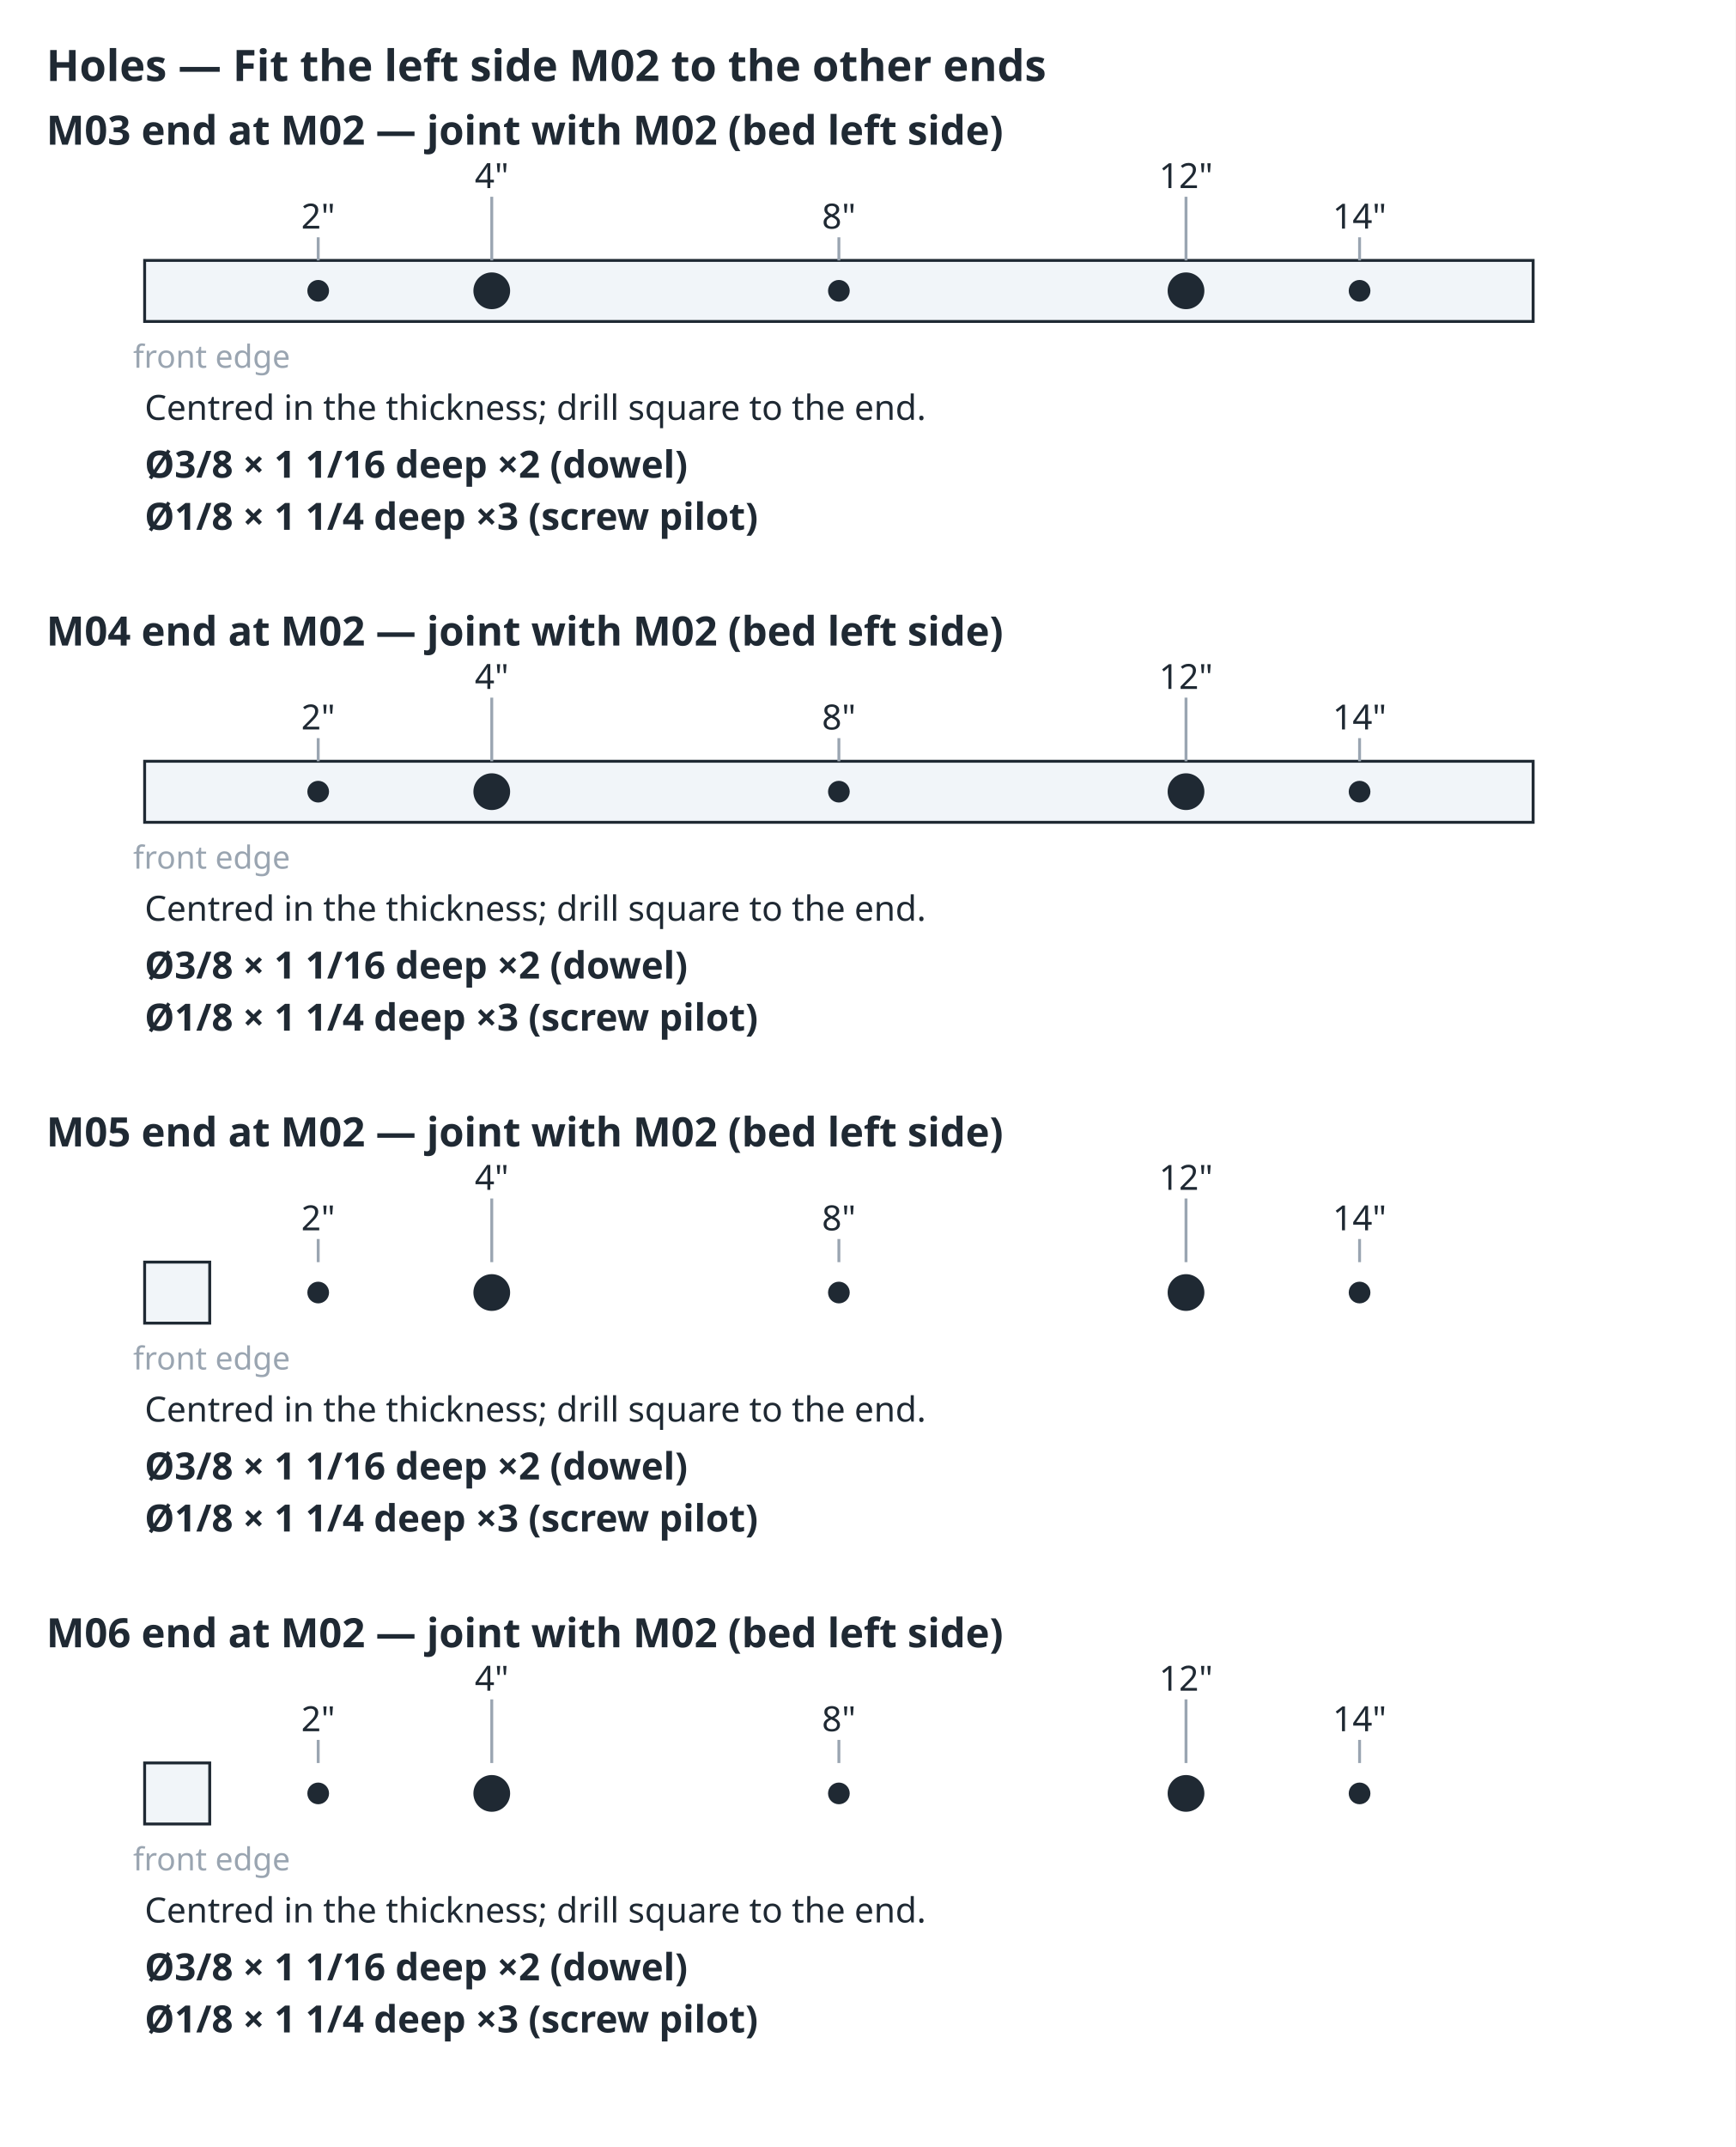
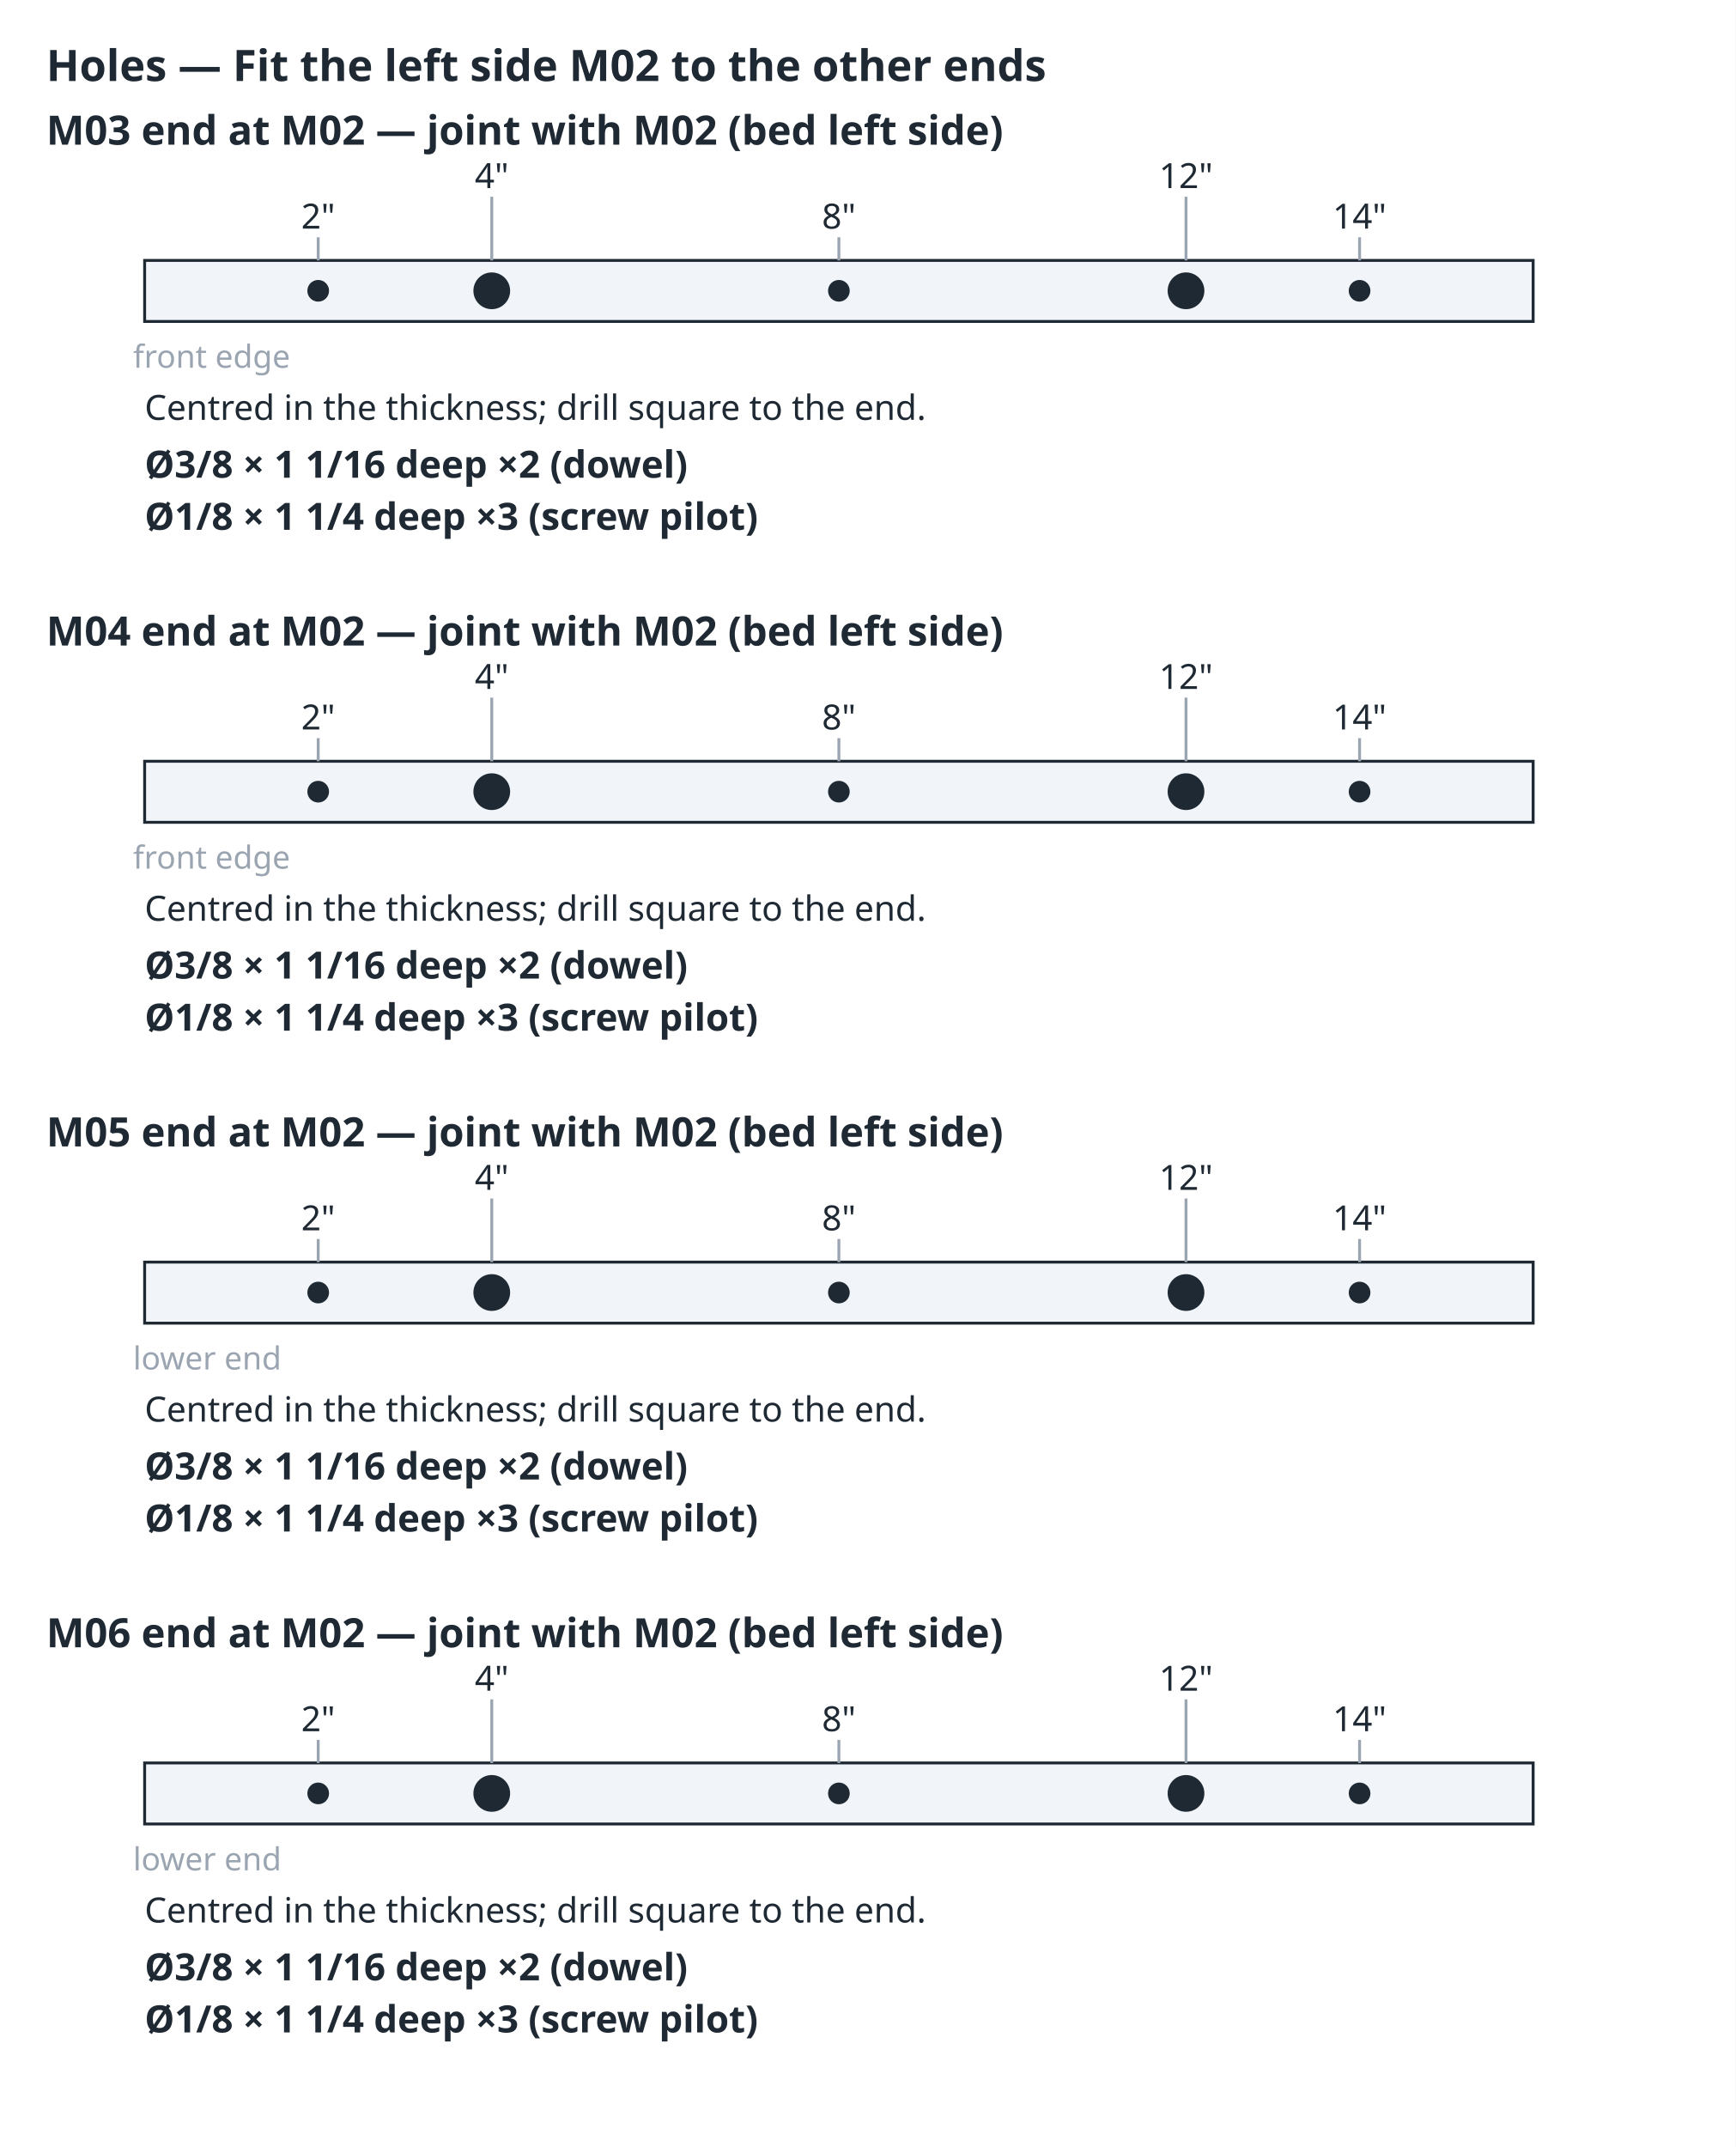
<svg xmlns="http://www.w3.org/2000/svg" viewBox="0 0 600 742" width="600" height="742" role="img" font-family="system-ui, sans-serif">
  <rect width="100%" height="100%" fill="#fff" />
  <text x="16.0" y="28.0" font-size="15" font-weight="bold" fill="#1f2933" text-anchor="start">Holes — Fit the left side M02 to the other ends</text>
  <text x="16.0" y="50.0" font-size="14" font-weight="bold" fill="#1f2933" text-anchor="start">M03 end at M02 — joint with M02 (bed left side)</text>
  <rect x="50" y="90" width="480.0" height="21.1" fill="#f1f5f9" stroke="#1f2933" />
  <text x="46.0" y="127.1" font-size="11" font-weight="normal" fill="#9aa5b1" text-anchor="start">front edge</text>
  <circle cx="110.0" cy="100.5" r="3.0" fill="#1f2933" stroke="#1f2933" stroke-width="1.5" />
  <line x1="110.0" y1="90.0" x2="110.0" y2="82.0" stroke="#9aa5b1" />
  <text x="110.0" y="79.0" font-size="12" font-weight="normal" fill="#1f2933" text-anchor="middle">2"</text>
  <circle cx="170.0" cy="100.5" r="5.6" fill="#1f2933" stroke="#1f2933" stroke-width="1.5" />
  <line x1="170.0" y1="90.0" x2="170.0" y2="68.0" stroke="#9aa5b1" />
  <text x="170.0" y="65.0" font-size="12" font-weight="normal" fill="#1f2933" text-anchor="middle">4"</text>
  <circle cx="290.0" cy="100.5" r="3.0" fill="#1f2933" stroke="#1f2933" stroke-width="1.5" />
  <line x1="290.0" y1="90.0" x2="290.0" y2="82.0" stroke="#9aa5b1" />
  <text x="290.0" y="79.0" font-size="12" font-weight="normal" fill="#1f2933" text-anchor="middle">8"</text>
  <circle cx="410.0" cy="100.5" r="5.6" fill="#1f2933" stroke="#1f2933" stroke-width="1.5" />
  <line x1="410.0" y1="90.0" x2="410.0" y2="68.0" stroke="#9aa5b1" />
  <text x="410.0" y="65.0" font-size="12" font-weight="normal" fill="#1f2933" text-anchor="middle">12"</text>
  <circle cx="470.0" cy="100.5" r="3.0" fill="#1f2933" stroke="#1f2933" stroke-width="1.5" />
  <line x1="470.0" y1="90.0" x2="470.0" y2="82.0" stroke="#9aa5b1" />
  <text x="470.0" y="79.0" font-size="12" font-weight="normal" fill="#1f2933" text-anchor="middle">14"</text>
  <text x="50.0" y="145.1" font-size="12" font-weight="normal" fill="#1f2933" text-anchor="start">Centred in the thickness; drill square to the end.</text>
  <text x="50.0" y="165.1" font-size="13" font-weight="bold" fill="#1f2933" text-anchor="start">Ø3/8 × 1 1/16 deep  ×2 (dowel)</text>
  <text x="50.0" y="183.1" font-size="13" font-weight="bold" fill="#1f2933" text-anchor="start">Ø1/8 × 1 1/4 deep  ×3 (screw pilot)</text>
  <text x="16.0" y="223.1" font-size="14" font-weight="bold" fill="#1f2933" text-anchor="start">M04 end at M02 — joint with M02 (bed left side)</text>
  <rect x="50" y="263.09" width="480.0" height="21.1" fill="#f1f5f9" stroke="#1f2933" />
  <text x="46.0" y="300.2" font-size="11" font-weight="normal" fill="#9aa5b1" text-anchor="start">front edge</text>
  <circle cx="110.0" cy="273.6" r="3.0" fill="#1f2933" stroke="#1f2933" stroke-width="1.5" />
  <line x1="110.0" y1="263.1" x2="110.0" y2="255.1" stroke="#9aa5b1" />
  <text x="110.0" y="252.1" font-size="12" font-weight="normal" fill="#1f2933" text-anchor="middle">2"</text>
  <circle cx="170.0" cy="273.6" r="5.6" fill="#1f2933" stroke="#1f2933" stroke-width="1.5" />
  <line x1="170.0" y1="263.1" x2="170.0" y2="241.1" stroke="#9aa5b1" />
  <text x="170.0" y="238.1" font-size="12" font-weight="normal" fill="#1f2933" text-anchor="middle">4"</text>
  <circle cx="290.0" cy="273.6" r="3.0" fill="#1f2933" stroke="#1f2933" stroke-width="1.5" />
  <line x1="290.0" y1="263.1" x2="290.0" y2="255.1" stroke="#9aa5b1" />
  <text x="290.0" y="252.1" font-size="12" font-weight="normal" fill="#1f2933" text-anchor="middle">8"</text>
  <circle cx="410.0" cy="273.6" r="5.6" fill="#1f2933" stroke="#1f2933" stroke-width="1.5" />
  <line x1="410.0" y1="263.1" x2="410.0" y2="241.1" stroke="#9aa5b1" />
  <text x="410.0" y="238.1" font-size="12" font-weight="normal" fill="#1f2933" text-anchor="middle">12"</text>
  <circle cx="470.0" cy="273.6" r="3.0" fill="#1f2933" stroke="#1f2933" stroke-width="1.5" />
  <line x1="470.0" y1="263.1" x2="470.0" y2="255.1" stroke="#9aa5b1" />
  <text x="470.0" y="252.1" font-size="12" font-weight="normal" fill="#1f2933" text-anchor="middle">14"</text>
  <text x="50.0" y="318.2" font-size="12" font-weight="normal" fill="#1f2933" text-anchor="start">Centred in the thickness; drill square to the end.</text>
  <text x="50.0" y="338.2" font-size="13" font-weight="bold" fill="#1f2933" text-anchor="start">Ø3/8 × 1 1/16 deep  ×2 (dowel)</text>
  <text x="50.0" y="356.2" font-size="13" font-weight="bold" fill="#1f2933" text-anchor="start">Ø1/8 × 1 1/4 deep  ×3 (screw pilot)</text>
  <text x="16.0" y="396.2" font-size="14" font-weight="bold" fill="#1f2933" text-anchor="start">M05 end at M02 — joint with M02 (bed left side)</text>
-   <rect x="50" y="436.18" width="22.5" height="21.1" fill="#f1f5f9" stroke="#1f2933" />
-   <text x="46.0" y="473.3" font-size="11" font-weight="normal" fill="#9aa5b1" text-anchor="start">front edge</text>
+   <rect x="50" y="436.18" width="480.0" height="21.1" fill="#f1f5f9" stroke="#1f2933" />
+   <text x="46.0" y="473.3" font-size="11" font-weight="normal" fill="#9aa5b1" text-anchor="start">lower end</text>
  <circle cx="110.0" cy="446.7" r="3.0" fill="#1f2933" stroke="#1f2933" stroke-width="1.5" />
  <line x1="110.0" y1="436.2" x2="110.0" y2="428.2" stroke="#9aa5b1" />
  <text x="110.0" y="425.2" font-size="12" font-weight="normal" fill="#1f2933" text-anchor="middle">2"</text>
  <circle cx="170.0" cy="446.7" r="5.6" fill="#1f2933" stroke="#1f2933" stroke-width="1.5" />
  <line x1="170.0" y1="436.2" x2="170.0" y2="414.2" stroke="#9aa5b1" />
  <text x="170.0" y="411.2" font-size="12" font-weight="normal" fill="#1f2933" text-anchor="middle">4"</text>
  <circle cx="290.0" cy="446.7" r="3.0" fill="#1f2933" stroke="#1f2933" stroke-width="1.5" />
  <line x1="290.0" y1="436.2" x2="290.0" y2="428.2" stroke="#9aa5b1" />
  <text x="290.0" y="425.2" font-size="12" font-weight="normal" fill="#1f2933" text-anchor="middle">8"</text>
  <circle cx="410.0" cy="446.7" r="5.6" fill="#1f2933" stroke="#1f2933" stroke-width="1.5" />
  <line x1="410.0" y1="436.2" x2="410.0" y2="414.2" stroke="#9aa5b1" />
  <text x="410.0" y="411.2" font-size="12" font-weight="normal" fill="#1f2933" text-anchor="middle">12"</text>
  <circle cx="470.0" cy="446.7" r="3.0" fill="#1f2933" stroke="#1f2933" stroke-width="1.5" />
  <line x1="470.0" y1="436.2" x2="470.0" y2="428.2" stroke="#9aa5b1" />
  <text x="470.0" y="425.2" font-size="12" font-weight="normal" fill="#1f2933" text-anchor="middle">14"</text>
  <text x="50.0" y="491.3" font-size="12" font-weight="normal" fill="#1f2933" text-anchor="start">Centred in the thickness; drill square to the end.</text>
  <text x="50.0" y="511.3" font-size="13" font-weight="bold" fill="#1f2933" text-anchor="start">Ø3/8 × 1 1/16 deep  ×2 (dowel)</text>
  <text x="50.0" y="529.3" font-size="13" font-weight="bold" fill="#1f2933" text-anchor="start">Ø1/8 × 1 1/4 deep  ×3 (screw pilot)</text>
  <text x="16.0" y="569.3" font-size="14" font-weight="bold" fill="#1f2933" text-anchor="start">M06 end at M02 — joint with M02 (bed left side)</text>
-   <rect x="50" y="609.27" width="22.5" height="21.1" fill="#f1f5f9" stroke="#1f2933" />
-   <text x="46.0" y="646.4" font-size="11" font-weight="normal" fill="#9aa5b1" text-anchor="start">front edge</text>
+   <rect x="50" y="609.27" width="480.0" height="21.1" fill="#f1f5f9" stroke="#1f2933" />
+   <text x="46.0" y="646.4" font-size="11" font-weight="normal" fill="#9aa5b1" text-anchor="start">lower end</text>
  <circle cx="110.0" cy="619.8" r="3.0" fill="#1f2933" stroke="#1f2933" stroke-width="1.5" />
  <line x1="110.0" y1="609.3" x2="110.0" y2="601.3" stroke="#9aa5b1" />
  <text x="110.0" y="598.3" font-size="12" font-weight="normal" fill="#1f2933" text-anchor="middle">2"</text>
  <circle cx="170.0" cy="619.8" r="5.6" fill="#1f2933" stroke="#1f2933" stroke-width="1.5" />
  <line x1="170.0" y1="609.3" x2="170.0" y2="587.3" stroke="#9aa5b1" />
  <text x="170.0" y="584.3" font-size="12" font-weight="normal" fill="#1f2933" text-anchor="middle">4"</text>
  <circle cx="290.0" cy="619.8" r="3.0" fill="#1f2933" stroke="#1f2933" stroke-width="1.5" />
  <line x1="290.0" y1="609.3" x2="290.0" y2="601.3" stroke="#9aa5b1" />
  <text x="290.0" y="598.3" font-size="12" font-weight="normal" fill="#1f2933" text-anchor="middle">8"</text>
  <circle cx="410.0" cy="619.8" r="5.6" fill="#1f2933" stroke="#1f2933" stroke-width="1.5" />
  <line x1="410.0" y1="609.3" x2="410.0" y2="587.3" stroke="#9aa5b1" />
  <text x="410.0" y="584.3" font-size="12" font-weight="normal" fill="#1f2933" text-anchor="middle">12"</text>
  <circle cx="470.0" cy="619.8" r="3.0" fill="#1f2933" stroke="#1f2933" stroke-width="1.5" />
  <line x1="470.0" y1="609.3" x2="470.0" y2="601.3" stroke="#9aa5b1" />
  <text x="470.0" y="598.3" font-size="12" font-weight="normal" fill="#1f2933" text-anchor="middle">14"</text>
  <text x="50.0" y="664.4" font-size="12" font-weight="normal" fill="#1f2933" text-anchor="start">Centred in the thickness; drill square to the end.</text>
  <text x="50.0" y="684.4" font-size="13" font-weight="bold" fill="#1f2933" text-anchor="start">Ø3/8 × 1 1/16 deep  ×2 (dowel)</text>
  <text x="50.0" y="702.4" font-size="13" font-weight="bold" fill="#1f2933" text-anchor="start">Ø1/8 × 1 1/4 deep  ×3 (screw pilot)</text>
</svg>
